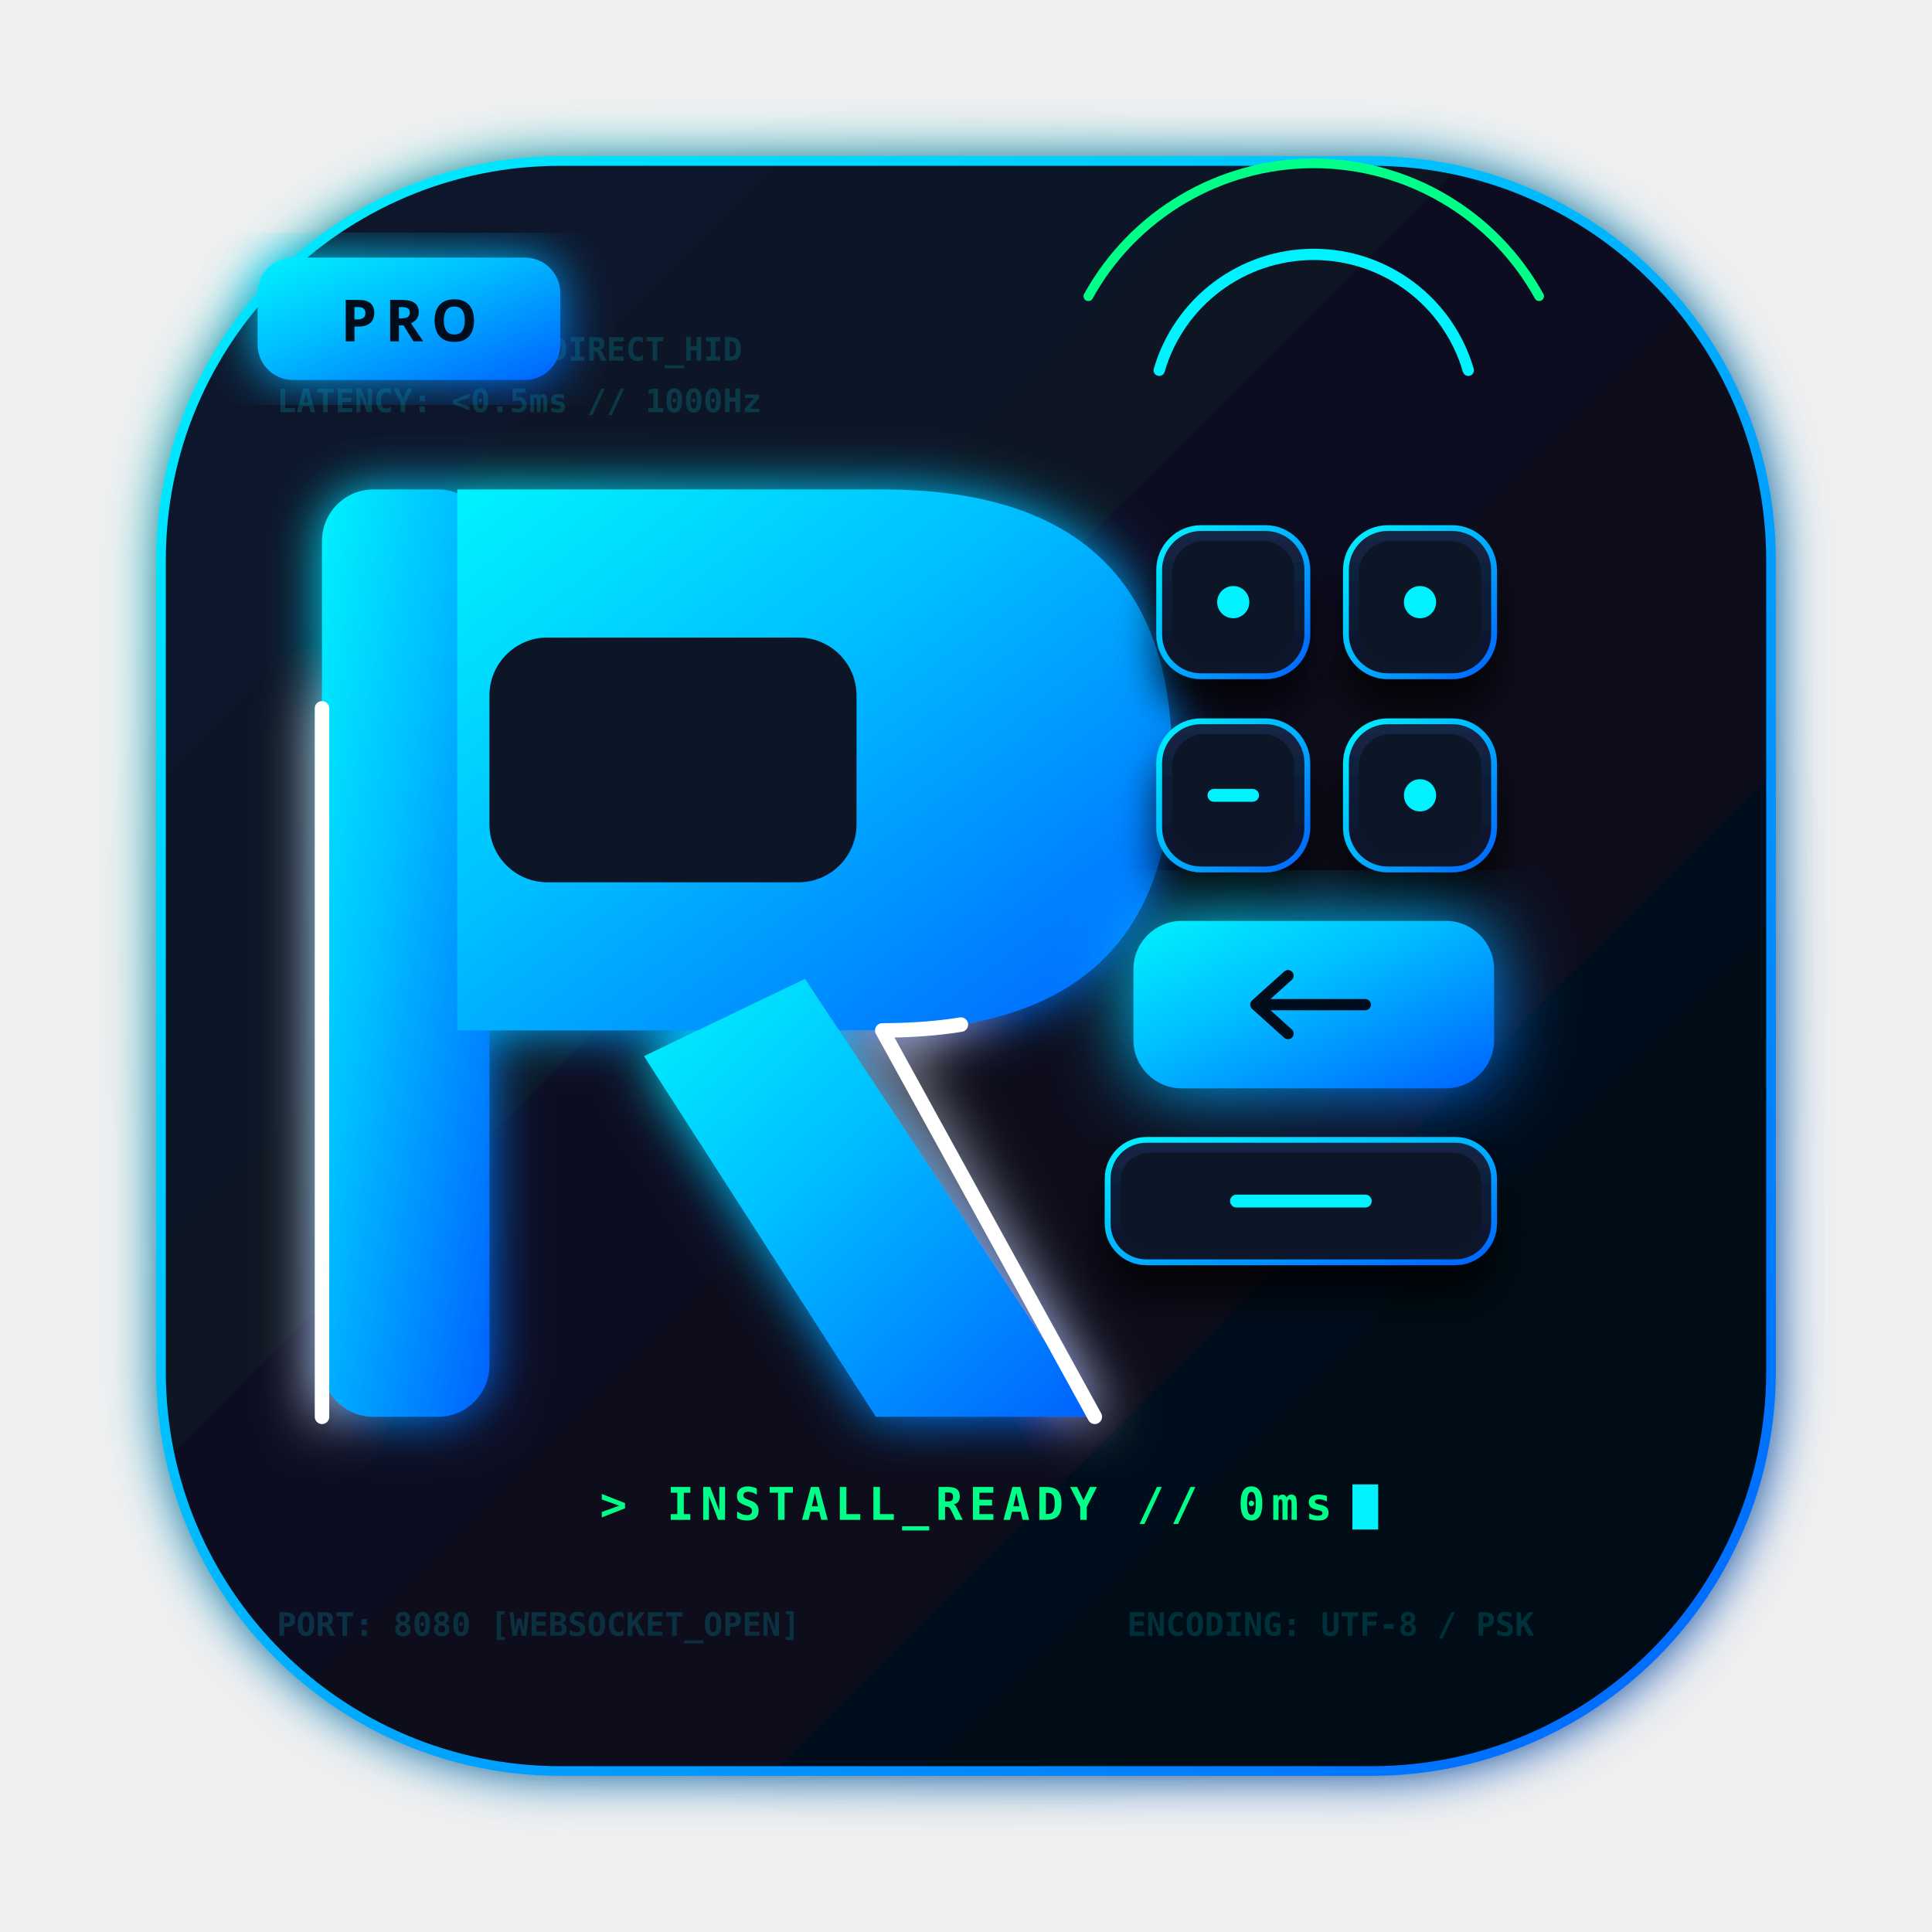
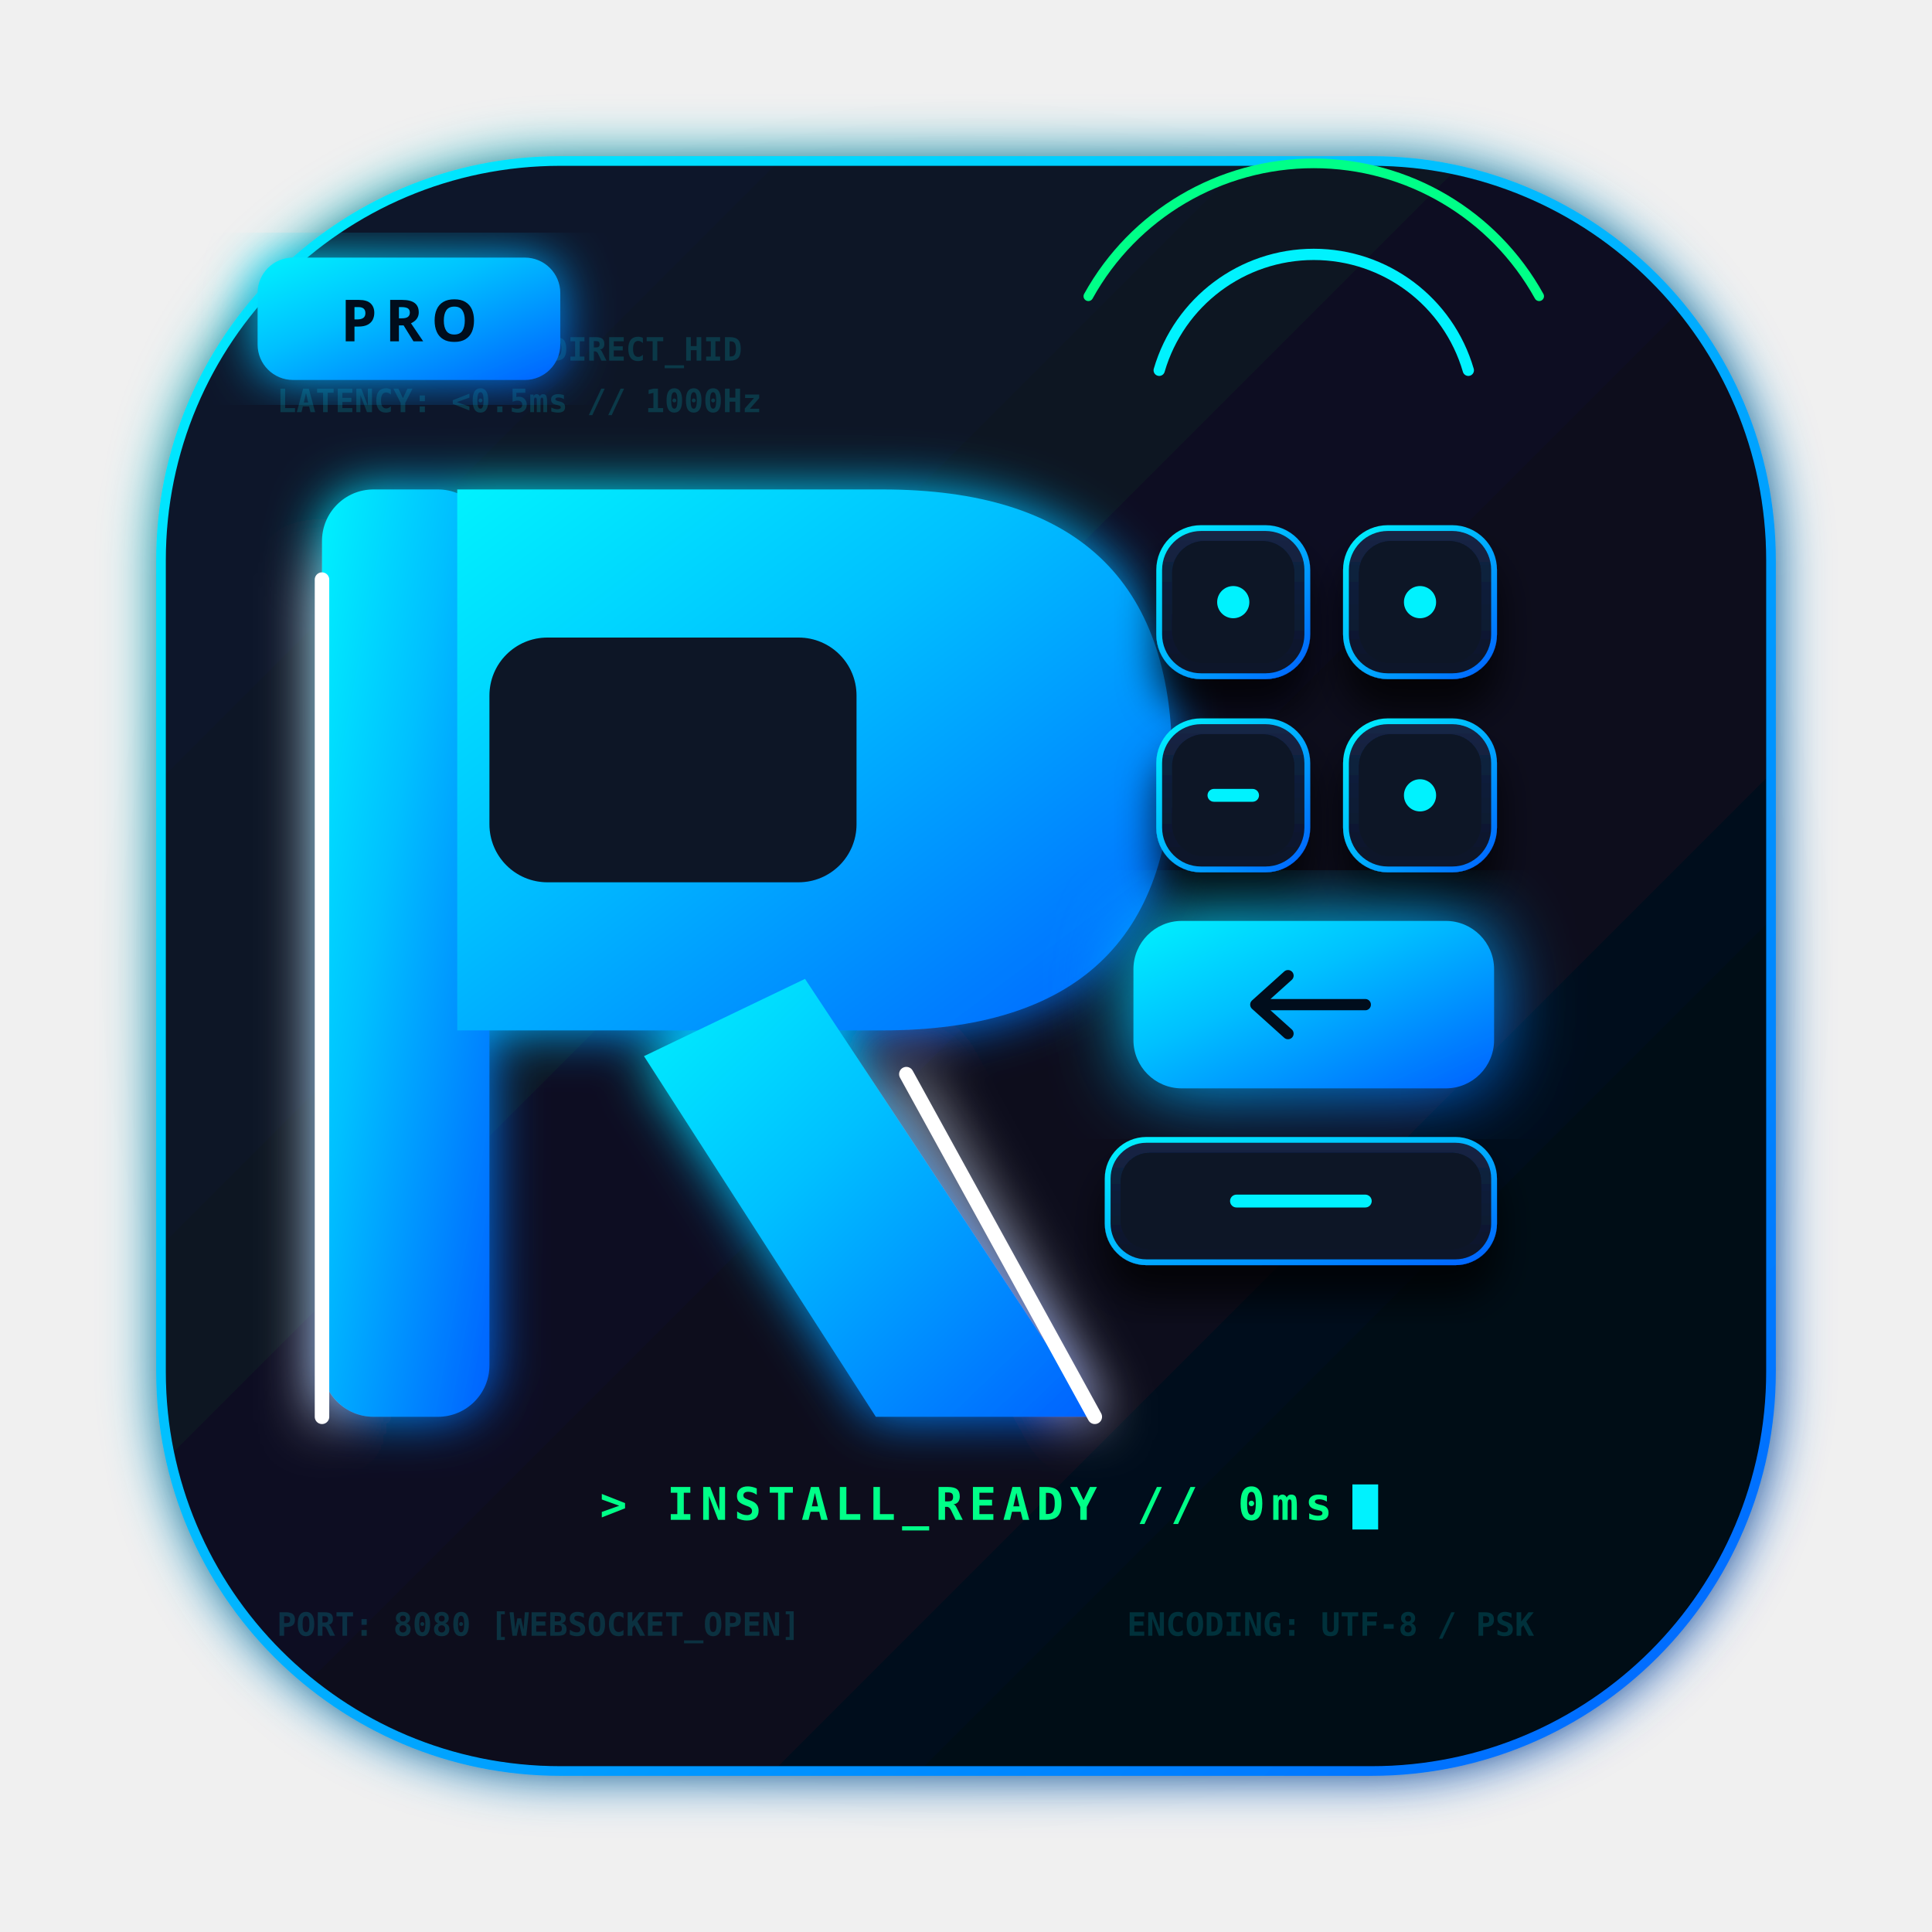
<svg xmlns="http://www.w3.org/2000/svg" width="600" height="600" viewBox="0 0 600 600" style="background: transparent; overflow: visible;">
  <defs>
    <linearGradient id="bgGradClean" x1="0%" y1="0%" x2="100%" y2="100%">
      <stop offset="0%" stop-color="#0d182e" />
      <stop offset="50%" stop-color="#081020" />
      <stop offset="100%" stop-color="#040812" />
    </linearGradient>
    <linearGradient id="cyanBlueGradClean" x1="0%" y1="0%" x2="100%" y2="100%">
      <stop offset="0%" stop-color="#00f2fe" />
      <stop offset="40%" stop-color="#00c0ff" />
      <stop offset="100%" stop-color="#0061ff" />
    </linearGradient>
    <linearGradient id="keycapGrad" x1="0%" y1="0%" x2="0%" y2="100%">
      <stop offset="0%" stop-color="#142646" />
      <stop offset="100%" stop-color="#091428" />
    </linearGradient>
    <radialGradient id="haloGlow" cx="50%" cy="50%" r="50%">
      <stop offset="0%" stop-color="#00f2fe" stop-opacity="0.32" />
      <stop offset="50%" stop-color="#0061ff" stop-opacity="0.10" />
      <stop offset="100%" stop-color="#000000" stop-opacity="0" />
    </radialGradient>
    <filter id="iconGlowClean" x="-20%" y="-20%" width="140%" height="140%">
      <feGaussianBlur stdDeviation="8" result="blur" />
      <feMerge>
        <feMergeNode in="blur" />
        <feMergeNode in="SourceGraphic" />
      </feMerge>
    </filter>
    <filter id="bloomIntense" x="-30%" y="-30%" width="160%" height="160%">
      <feGaussianBlur stdDeviation="12" result="blur" />
      <feMerge>
        <feMergeNode in="blur" />
        <feMergeNode in="SourceGraphic" />
      </feMerge>
    </filter>
    <filter id="key3dShadow" x="-30%" y="-30%" width="160%" height="180%">
      <feDropShadow dx="0" dy="10" stdDeviation="6" flood-color="#000" flood-opacity="0.75" />
    </filter>
    <style>
-       /* KEYFRAME SEQUENCES */
+       /* KEYFRAME SEQUENCES - CALM, CINEMATIC CYBERPUNK */
      @keyframes masterCameraZoom {
-         0%, 100% { transform: scale(0.95) translateY(6px); }
-         30% { transform: scale(1.04) translateY(-8px); }
-         60% { transform: scale(1.08) translateY(-14px); }
-         85% { transform: scale(0.98) translateY(0px); }
+         0%, 100% { transform: scale(0.985); }
+         50% { transform: scale(1.025); }
      }

-       @keyframes proBadgeFloat {
-         0%, 100% { transform: translateY(0) scale(1); filter: drop-shadow(0 0 10px rgba(0, 242, 254, 0.45)); }
-         50% { transform: translateY(-6px) scale(1.05); filter: drop-shadow(0 0 22px rgba(0, 240, 255, 0.9)); }
+       @keyframes centralHaloBreathe {
+         0%, 100% { opacity: 0.22; transform: scale(0.94); }
+         50% { opacity: 0.58; transform: scale(1.06); }
      }

-       @keyframes keyPress1 {
-         0%, 100% { transform: translateY(0) scale(1); }
-         10% { transform: translateY(-7px) scale(1.1); filter: drop-shadow(0 12px 16px rgba(0, 242, 254, 0.6)); }
-         18% { transform: translateY(4px) scale(0.93); filter: drop-shadow(0 2px 6px rgba(0, 255, 136, 0.8)); }
-         26% { transform: translateY(0) scale(1); }
-       }
- 
-       @keyframes keyPress2 {
-         0%, 100% { transform: translateY(0) scale(1); }
-         22% { transform: translateY(-7px) scale(1.1); filter: drop-shadow(0 12px 16px rgba(0, 242, 254, 0.6)); }
-         30% { transform: translateY(4px) scale(0.93); filter: drop-shadow(0 2px 6px rgba(0, 240, 255, 0.8)); }
-         38% { transform: translateY(0) scale(1); }
-       }
- 
-       @keyframes keyPress3 {
-         0%, 100% { transform: translateY(0) scale(1); }
-         34% { transform: translateY(-7px) scale(1.1); filter: drop-shadow(0 12px 16px rgba(0, 242, 254, 0.6)); }
-         42% { transform: translateY(4px) scale(0.93); filter: drop-shadow(0 2px 6px rgba(0, 255, 136, 0.8)); }
-         50% { transform: translateY(0) scale(1); }
-       }
- 
-       @keyframes keyPress4 {
-         0%, 100% { transform: translateY(0) scale(1); }
-         46% { transform: translateY(-7px) scale(1.1); filter: drop-shadow(0 12px 16px rgba(0, 242, 254, 0.6)); }
-         54% { transform: translateY(4px) scale(0.93); filter: drop-shadow(0 2px 6px rgba(0, 240, 255, 0.8)); }
-         62% { transform: translateY(0) scale(1); }
-       }
- 
-       @keyframes keyPressSpace {
-         0%, 100% { transform: translateY(0) scale(1); }
-         58% { transform: translateY(-8px) scale(1.08); filter: drop-shadow(0 14px 20px rgba(0, 242, 254, 0.5)); }
-         66% { transform: translateY(5px) scale(0.95); filter: drop-shadow(0 2px 8px rgba(0, 255, 136, 0.9)); }
-         74% { transform: translateY(0) scale(1); }
-       }
- 
-       @keyframes keyPressEnter {
-         0%, 100% { transform: translateY(0) scale(1); }
-         72% { transform: translateY(-11px) scale(1.12); filter: drop-shadow(0 16px 24px rgba(0, 240, 255, 0.75)); }
-         80% { transform: translateY(7px) scale(0.92); filter: drop-shadow(0 2px 12px rgba(0, 255, 136, 1)); }
-         90% { transform: translateY(0) scale(1); }
+       @keyframes proBadgeGlow {
+         0%, 100% { filter: drop-shadow(0 0 8px rgba(0, 242, 254, 0.4)); }
+         50% { filter: drop-shadow(0 0 20px rgba(0, 240, 255, 0.85)); }
      }

      @keyframes laserEnergyRun {
-         0% { stroke-dashoffset: 1400; opacity: 0.1; }
-         74% { stroke-dashoffset: 1400; opacity: 0.2; }
-         82% { opacity: 1; stroke-dashoffset: 700; }
-         96% { stroke-dashoffset: 0; opacity: 0.9; }
-         100% { stroke-dashoffset: -100; opacity: 0; }
+         0% { stroke-dashoffset: 1400; opacity: 0.15; }
+         50% { stroke-dashoffset: 700; opacity: 0.85; }
+         100% { stroke-dashoffset: 0; opacity: 0.15; }
+       }
+ 
+       @keyframes keyBacklightPulse {
+         0%, 100% { filter: drop-shadow(0 4px 10px rgba(0, 0, 0, 0.8)); }
+         50% { filter: drop-shadow(0 4px 14px rgba(0, 242, 254, 0.35)); }
+       }
+ 
+       @keyframes enterBloomPulse {
+         0%, 100% { filter: drop-shadow(0 0 10px rgba(0, 240, 255, 0.5)); }
+         50% { filter: drop-shadow(0 0 22px rgba(0, 255, 136, 0.75)); }
      }

      @keyframes wifiPulseWave1 {
-         0%, 75% { opacity: 0; transform: scale(0.7) translateY(8px); }
-         80% { opacity: 1; stroke-width: 4; }
-         92% { opacity: 0.8; transform: scale(1.1) translateY(-4px); }
-         100% { opacity: 0; transform: scale(1.35) translateY(-14px); stroke-width: 1; }
+         0%, 100% { opacity: 0.25; transform: scale(0.96); }
+         50% { opacity: 0.75; transform: scale(1.04); }
      }
      @keyframes wifiPulseWave2 {
-         0%, 78% { opacity: 0; transform: scale(0.8) translateY(8px); }
-         84% { opacity: 1; stroke-width: 3.5; }
-         95% { opacity: 0.7; transform: scale(1.18) translateY(-6px); }
-         100% { opacity: 0; transform: scale(1.42) translateY(-18px); stroke-width: 1; }
+         0%, 100% { opacity: 0.18; transform: scale(0.96); }
+         50% { opacity: 0.65; transform: scale(1.06); }
      }

      @keyframes cursorBlink {
        0%, 45% { opacity: 1; }
        50%, 95% { opacity: 0; }
        100% { opacity: 1; }
      }

      @keyframes ledBlink {
-         0%, 100% { fill: #00f2fe; }
-         20%, 40% { fill: #00ff88; filter: drop-shadow(0 0 6px #00ff88); }
+         0%, 100% { fill: #00f2fe; opacity: 0.7; }
+         50% { fill: #00ff88; opacity: 1; filter: drop-shadow(0 0 5px #00ff88); }
      }

      .master-camera {
        transform-origin: 300px 300px;
-         animation: masterCameraZoom 5.5s cubic-bezier(0.45, 0.05, 0.55, 0.95) infinite;
+         animation: masterCameraZoom 7s ease-in-out infinite;
+       }
+       .halo-atmosphere {
+         transform-origin: 300px 300px;
+         animation: centralHaloBreathe 7s ease-in-out infinite;
      }
      .badge-pro-group {
-         transform-origin: 100px 75px;
-         animation: proBadgeFloat 3.2s ease-in-out infinite;
+         animation: proBadgeGlow 4s ease-in-out infinite;
      }
-       .anim-key-1 { transform-origin: 383px 163px; animation: keyPress1 5.5s ease-in-out infinite; }
-       .anim-key-2 { transform-origin: 441px 163px; animation: keyPress2 5.5s ease-in-out infinite; }
-       .anim-key-3 { transform-origin: 383px 223px; animation: keyPress3 5.5s ease-in-out infinite; }
-       .anim-key-4 { transform-origin: 441px 223px; animation: keyPress4 5.5s ease-in-out infinite; }
-       .anim-key-space { transform-origin: 404px 349px; animation: keyPressSpace 5.5s ease-in-out infinite; }
-       .anim-key-enter { transform-origin: 408px 288px; animation: keyPressEnter 5.5s ease-in-out infinite; }
-       .anim-laser-r { stroke-dasharray: 220 500; animation: laserEnergyRun 5.5s linear infinite; }
-       .wifi-arc-1 { transform-origin: 408px 120px; animation: wifiPulseWave1 5.5s ease-out infinite; }
-       .wifi-arc-2 { transform-origin: 408px 120px; animation: wifiPulseWave2 5.5s ease-out infinite; }
-       .blink-cursor { animation: cursorBlink 0.85s steps(1) infinite; }
-       .led-dot { animation: ledBlink 5.5s ease-in-out infinite; }
+       .anim-key-1, .anim-key-2, .anim-key-3, .anim-key-4, .anim-key-space {
+         animation: keyBacklightPulse 4s ease-in-out infinite;
+       }
+       .anim-key-enter {
+         animation: enterBloomPulse 4s ease-in-out infinite;
+       }
+       .anim-laser-r {
+         stroke-dasharray: 260 500;
+         animation: laserEnergyRun 7s ease-in-out infinite;
+       }
+       .wifi-arc-1 {
+         transform-origin: 408px 120px;
+         animation: wifiPulseWave1 7s ease-in-out infinite;
+       }
+       .wifi-arc-2 {
+         transform-origin: 408px 120px;
+         animation: wifiPulseWave2 7s ease-in-out infinite;
+       }
+       .blink-cursor {
+         animation: cursorBlink 0.85s steps(1) infinite;
+       }
+       .led-dot {
+         animation: ledBlink 4s ease-in-out infinite;
+       }
    </style>
  </defs>
-   <circle cx="300" cy="300" r="270" fill="url(#haloGlow)" />
+   <circle class="halo-atmosphere" cx="300" cy="300" r="270" fill="url(#haloGlow)" />
  <g class="master-camera">
    <rect x="50" y="50" width="500" height="500" rx="124" fill="url(#bgGradClean)" stroke="url(#cyanBlueGradClean)" stroke-width="3" filter="url(#iconGlowClean)" />
    <g opacity="0.16" fill="#00f2fe" font-family="'JetBrains Mono', monospace" font-size="10" font-weight="700">
      <text x="86" y="112">&gt; PKT_STREAM: DIRECT_HID</text>
      <text x="86" y="128">LATENCY: &lt;0.5ms // 1000Hz</text>
      <text x="86" y="508">PORT: 8080 [WEBSOCKET_OPEN]</text>
      <text x="350" y="508">ENCODING: UTF-8 / PSK</text>
    </g>
    <g>
      <path class="wifi-arc-1" d="M 360 115 A 50 50 0 0 1 456 115" fill="none" stroke="#00f2fe" stroke-width="3.5" stroke-linecap="round" />
      <path class="wifi-arc-2" d="M 338 92 A 80 80 0 0 1 478 92" fill="none" stroke="#00ff88" stroke-width="3" stroke-linecap="round" />
    </g>
    <g class="badge-pro-group" filter="url(#iconGlowClean)">
      <rect x="80" y="80" width="94" height="38" rx="11" fill="url(#cyanBlueGradClean)" />
      <text x="127" y="106" font-family="'JetBrains Mono', system-ui, sans-serif" font-size="18" font-weight="900" letter-spacing="2.5" fill="#040d1a" text-anchor="middle">PRO</text>
    </g>
    <g filter="url(#iconGlowClean)">
      <rect x="100" y="152" width="52" height="288" rx="16" fill="url(#cyanBlueGradClean)" />
      <path d="M 142 152 H 274 C 334 152, 364 180, 364 236 C 364 292, 334 320, 274 320 H 142 Z" fill="url(#cyanBlueGradClean)" />
      <rect x="152" y="198" width="114" height="76" rx="18" fill="#091428" />
      <path d="M 250 304 L 340 440 H 272 L 200 328 Z" fill="url(#cyanBlueGradClean)" />
      <path class="anim-laser-r" d="M 100 440 V 152 H 274 C 334 152, 364 180, 364 236 C 364 292, 334 320, 274 320 L 340 440" fill="none" stroke="#ffffff" stroke-width="4.5" stroke-linecap="round" stroke-linejoin="round" />
    </g>
    <g class="anim-key-1" filter="url(#key3dShadow)">
      <rect x="360" y="164" width="46" height="46" rx="13" fill="url(#keycapGrad)" stroke="url(#cyanBlueGradClean)" stroke-width="1.8" />
      <rect x="364" y="168" width="38" height="38" rx="10" fill="#081426" />
      <circle cx="383" cy="187" r="5" class="led-dot" fill="#00f2fe" />
    </g>
    <g class="anim-key-2" filter="url(#key3dShadow)">
      <rect x="418" y="164" width="46" height="46" rx="13" fill="url(#keycapGrad)" stroke="url(#cyanBlueGradClean)" stroke-width="1.8" />
      <rect x="422" y="168" width="38" height="38" rx="10" fill="#081426" />
      <circle cx="441" cy="187" r="5" class="led-dot" fill="#00f2fe" />
    </g>
    <g class="anim-key-3" filter="url(#key3dShadow)">
      <rect x="360" y="224" width="46" height="46" rx="13" fill="url(#keycapGrad)" stroke="url(#cyanBlueGradClean)" stroke-width="1.8" />
      <rect x="364" y="228" width="38" height="38" rx="10" fill="#081426" />
      <rect x="375" y="245" width="16" height="4" rx="2" class="led-dot" fill="#00f2fe" />
    </g>
    <g class="anim-key-4" filter="url(#key3dShadow)">
      <rect x="418" y="224" width="46" height="46" rx="13" fill="url(#keycapGrad)" stroke="url(#cyanBlueGradClean)" stroke-width="1.8" />
      <rect x="422" y="228" width="38" height="38" rx="10" fill="#081426" />
      <circle cx="441" cy="247" r="5" class="led-dot" fill="#00f2fe" />
    </g>
    <g class="anim-key-enter" filter="url(#bloomIntense)">
      <rect x="352" y="286" width="112" height="52" rx="15" fill="url(#cyanBlueGradClean)" />
      <path d="M 424 312 H 390 M 400 303 L 390 312 L 400 321" fill="none" stroke="#040d1a" stroke-width="3.5" stroke-linecap="round" stroke-linejoin="round" />
    </g>
    <g class="anim-key-space" filter="url(#key3dShadow)">
      <rect x="344" y="354" width="120" height="38" rx="12" fill="url(#keycapGrad)" stroke="url(#cyanBlueGradClean)" stroke-width="1.8" />
      <rect x="348" y="358" width="112" height="30" rx="9" fill="#081426" />
      <rect x="382" y="371" width="44" height="4" rx="2" class="led-dot" fill="#00f2fe" />
    </g>
    <g transform="translate(300, 472)">
      <text x="0" y="0" font-family="'JetBrains Mono', monospace" font-size="14" font-weight="900" letter-spacing="2" fill="#00ff88" text-anchor="middle">&gt; INSTALL_READY // 0ms</text>
      <rect class="blink-cursor" x="120" y="-11" width="8" height="14" fill="#00f2fe" />
    </g>
  </g>
</svg>
